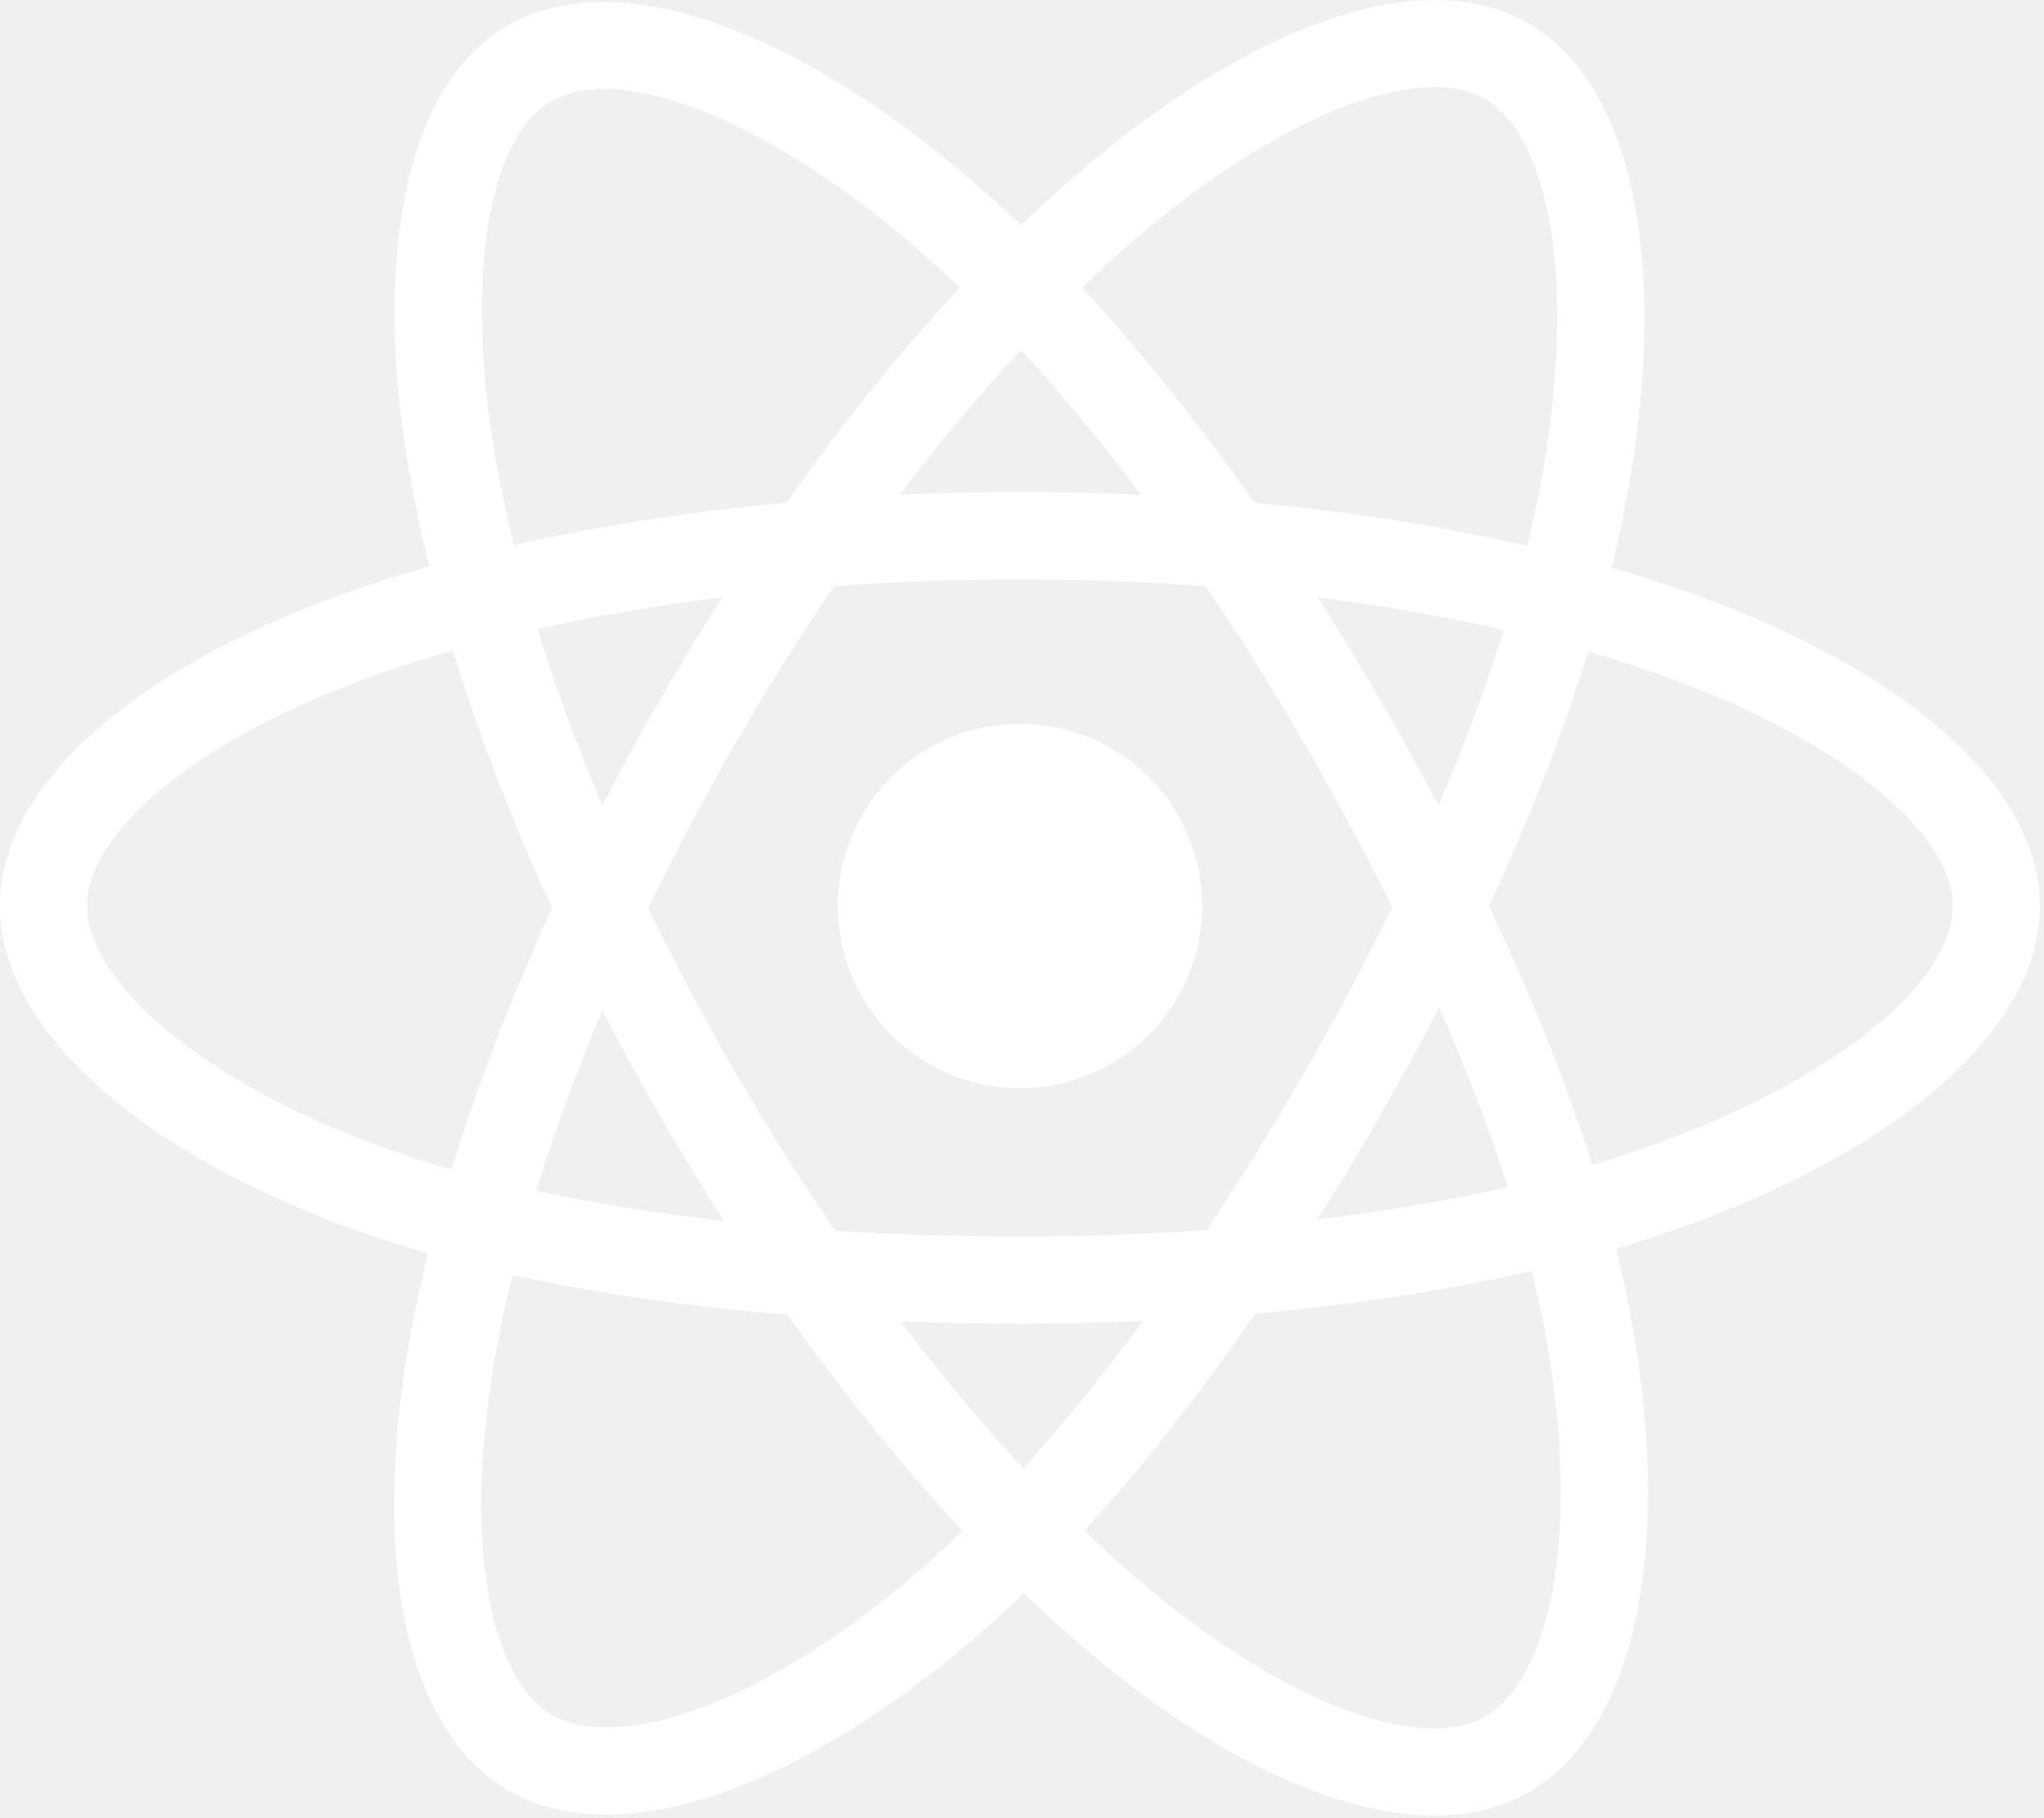
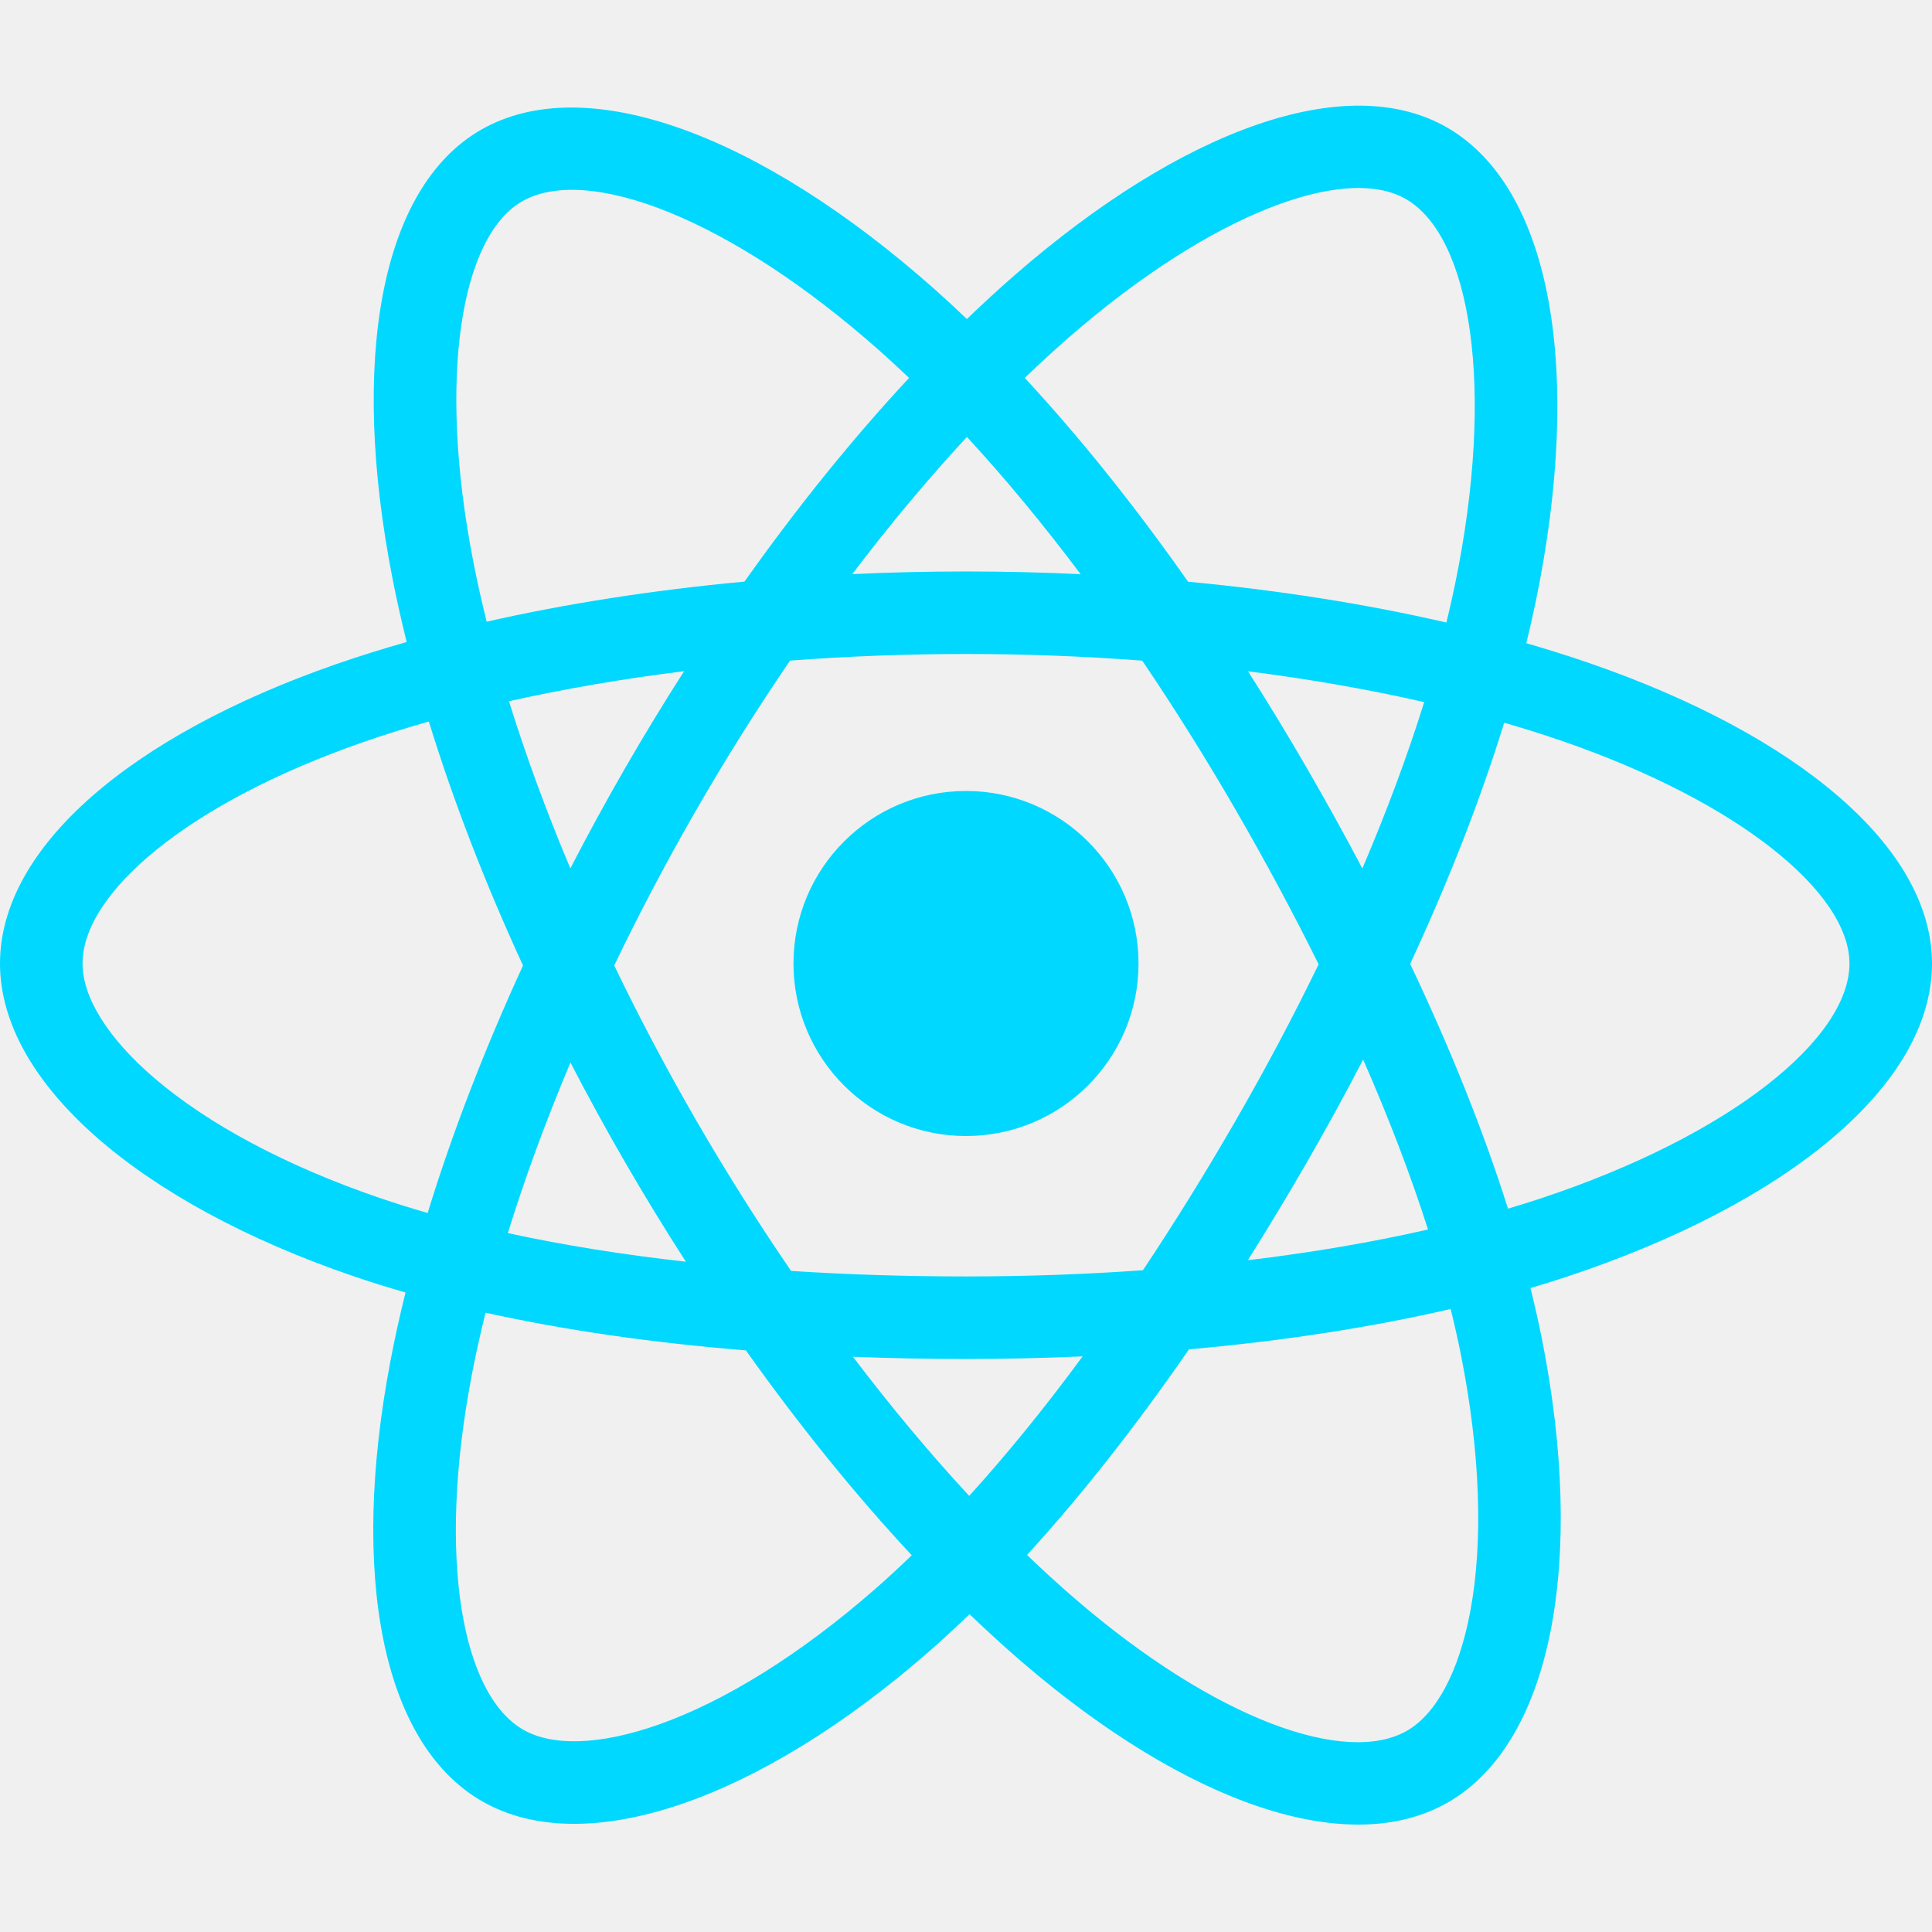
- <svg xmlns="http://www.w3.org/2000/svg" viewBox="0 0 18 16">
-   <path d="m14.771 5.181c-.186-.064-.379-.125-.578-.182.033-.133.063-.265.089-.394.438-2.125.152-3.837-.826-4.401-.937-.54-2.47.023-4.018 1.37-.149.13-.298.267-.447.41-.099-.095-.199-.187-.298-.275-1.622-1.44-3.248-2.047-4.225-1.482-.936.542-1.214 2.151-.82 4.165.038.195.083.393.133.595-.23.065-.452.135-.665.209-1.902.663-3.117 1.702-3.117 2.78 0 1.113 1.304 2.23 3.285 2.907.156.053.319.104.486.152-.054.218-.101.432-.141.641-.376 1.979-.082 3.55.851 4.089.965.556 2.583-.016 4.16-1.393.125-.109.25-.224.375-.345.162.156.324.304.486.443 1.527 1.314 3.035 1.844 3.968 1.304.964-.558 1.277-2.246.87-4.3-.031-.157-.067-.317-.108-.48.114-.034.225-.068.334-.104 2.059-.682 3.399-1.785 3.399-2.914 0-1.082-1.254-2.128-3.194-2.796zm-.447 4.981c-.098.033-.199.064-.302.094-.227-.72-.534-1.485-.91-2.276.358-.772.653-1.528.874-2.243.184.053.362.109.534.168 1.662.572 2.677 1.418 2.677 2.07 0 .694-1.095 1.596-2.873 2.185zm-.738 1.462c.18.908.205 1.729.086 2.371-.107.577-.322.961-.588 1.115-.566.328-1.777-.098-3.083-1.222-.15-.129-.3-.266-.452-.412.506-.554 1.012-1.197 1.506-1.912.868-.077 1.689-.203 2.433-.375.037.148.069.293.097.435zm-7.462 3.43c-.553.195-.994.201-1.26.047-.567-.327-.802-1.588-.481-3.281.037-.194.081-.393.131-.596.736.163 1.55.28 2.421.35.497.699 1.018 1.342 1.542 1.905-.115.111-.229.216-.342.315-.697.609-1.395 1.042-2.011 1.259zm-2.591-4.896c-.876-.299-1.599-.689-2.095-1.113-.446-.382-.671-.76-.671-1.068 0-.654.975-1.489 2.602-2.056.197-.069.404-.134.618-.195.225.731.52 1.496.876 2.269-.36.785-.66 1.561-.887 2.301-.153-.044-.301-.09-.443-.139zm.869-5.913c-.338-1.725-.113-3.027.451-3.354.601-.348 1.93.148 3.331 1.392.09.079.179.163.27.249-.522.56-1.038 1.199-1.53 1.894-.845.078-1.654.204-2.397.373-.047-.188-.088-.373-.123-.553zm7.749 1.913c-.178-.307-.36-.607-.546-.898.573.072 1.122.169 1.638.286-.155.496-.348 1.015-.575 1.547-.163-.309-.335-.621-.517-.935zm-3.16-3.078c.354.384.708.812 1.057 1.276-.351-.017-.707-.025-1.066-.025-.355 0-.708.008-1.058.025.349-.46.707-.888 1.066-1.276zm-3.18 3.083c-.178.308-.347.618-.507.929-.223-.53-.415-1.051-.571-1.554.513-.115 1.059-.208 1.629-.28-.189.294-.373.596-.551.905zm.567 4.586c-.588-.066-1.143-.155-1.656-.266.159-.512.354-1.045.582-1.586.161.311.331.621.509.93h0c.182.314.371.622.564.923zm2.634 2.178c-.364-.392-.727-.827-1.081-1.294.344.013.695.02 1.051.02.366 0 .728-.008 1.084-.024-.35.475-.703.91-1.055 1.297zm3.663-4.057c.24.547.443 1.077.603 1.58-.521.119-1.083.215-1.676.286.186-.296.371-.6.551-.914.183-.317.357-.635.521-.952zm-1.186.568c-.281.487-.569.952-.862 1.391-.533.038-1.084.058-1.645.058-.559 0-1.103-.017-1.627-.051-.304-.445-.599-.911-.878-1.393h0c-.278-.481-.534-.965-.767-1.447.232-.483.487-.968.764-1.448l-0.0 0c.277-.481.569-.945.871-1.387.534-.04 1.082-.061 1.636-.061h0c.556 0 1.105.021 1.639.062.297.439.587.901.866 1.382.282.487.54.969.774 1.441-.233.481-.491.968-.772 1.454zm1.583-8.57c.602.347.836 1.746.458 3.581-.024.117-.051.236-.081.357-.745-.172-1.555-.3-2.402-.379-.494-.703-1.005-1.342-1.519-1.895.138-.133.276-.259.413-.379 1.326-1.154 2.566-1.61 3.131-1.284zm-4.09 5.504c.886 0 1.604.718 1.604 1.604 0 .886-.718 1.604-1.604 1.604-.886 0-1.604-.718-1.604-1.604 0-.886.718-1.604 1.604-1.604z" fill="#fff" />
+ <svg xmlns="http://www.w3.org/2000/svg" width="800px" height="800px" viewBox="0 -14 256 256" version="1.1" preserveAspectRatio="xMidYMid">
+   <g>
+     <path d="M210.483,73.824 C207.828,72.91 205.076,72.045 202.242,71.227 C202.708,69.326 203.136,67.45 203.516,65.606 C209.754,35.325 205.675,10.93 191.747,2.898 C178.392,-4.803 156.551,3.227 134.493,22.424 C132.372,24.27 130.245,26.224 128.118,28.272 C126.702,26.917 125.287,25.608 123.877,24.355 C100.759,3.829 77.587,-4.822 63.673,3.233 C50.33,10.957 46.379,33.89 51.995,62.588 C52.537,65.36 53.171,68.191 53.887,71.069 C50.608,72 47.442,72.992 44.413,74.048 C17.309,83.497 0,98.307 0,113.668 C0,129.533 18.582,145.446 46.812,155.095 C49.039,155.857 51.351,156.577 53.733,157.26 C52.96,160.373 52.288,163.423 51.723,166.398 C46.369,194.598 50.55,216.989 63.857,224.664 C77.601,232.59 100.669,224.443 123.13,204.809 C124.906,203.257 126.687,201.611 128.472,199.886 C130.786,202.114 133.095,204.222 135.393,206.2 C157.15,224.922 178.638,232.482 191.932,224.786 C205.663,216.837 210.126,192.783 204.332,163.518 C203.89,161.283 203.375,159 202.797,156.676 C204.417,156.197 206.007,155.702 207.557,155.188 C236.905,145.465 256,129.745 256,113.668 C256,98.251 238.132,83.342 210.483,73.824 L210.483,73.824 Z M204.118,144.808 C202.718,145.271 201.282,145.719 199.818,146.153 C196.578,135.896 192.206,124.99 186.855,113.721 C191.961,102.721 196.165,91.954 199.314,81.764 C201.933,82.522 204.474,83.321 206.924,84.164 C230.613,92.32 245.064,104.377 245.064,113.668 C245.064,123.564 229.458,136.411 204.118,144.808 L204.118,144.808 Z M193.604,165.642 C196.166,178.583 196.531,190.283 194.835,199.429 C193.31,207.648 190.244,213.127 186.452,215.322 C178.385,219.991 161.132,213.921 142.525,197.91 C140.392,196.074 138.244,194.115 136.088,192.04 C143.302,184.151 150.511,174.98 157.547,164.794 C169.923,163.696 181.615,161.9 192.218,159.449 C192.74,161.556 193.204,163.622 193.604,165.642 L193.604,165.642 Z M87.276,214.515 C79.394,217.298 73.116,217.378 69.321,215.19 C61.246,210.533 57.889,192.554 62.468,168.438 C62.993,165.676 63.617,162.839 64.337,159.939 C74.823,162.258 86.43,163.927 98.835,164.933 C105.919,174.9 113.336,184.061 120.811,192.083 C119.178,193.659 117.551,195.16 115.934,196.575 C106.001,205.257 96.048,211.417 87.276,214.515 L87.276,214.515 Z M50.349,144.747 C37.866,140.48 27.557,134.935 20.491,128.884 C14.141,123.447 10.936,118.048 10.936,113.668 C10.936,104.346 24.833,92.456 48.012,84.375 C50.825,83.394 53.769,82.47 56.824,81.602 C60.028,92.022 64.23,102.917 69.301,113.934 C64.164,125.115 59.902,136.183 56.667,146.726 C54.489,146.099 52.379,145.44 50.349,144.747 L50.349,144.747 Z M62.727,60.488 C57.916,35.9 61.111,17.353 69.152,12.698 C77.716,7.74 96.654,14.809 116.615,32.533 C117.891,33.666 119.172,34.851 120.456,36.078 C113.018,44.065 105.669,53.157 98.648,63.066 C86.608,64.182 75.083,65.974 64.487,68.375 C63.821,65.695 63.231,63.062 62.727,60.488 L62.727,60.488 Z M173.154,87.755 C170.621,83.38 168.02,79.108 165.369,74.952 C173.537,75.985 181.363,77.356 188.712,79.033 C186.506,86.104 183.756,93.497 180.519,101.077 C178.196,96.668 175.74,92.223 173.154,87.755 L173.154,87.755 Z M128.122,43.894 C133.166,49.359 138.218,55.46 143.187,62.08 C138.18,61.844 133.111,61.721 128,61.721 C122.937,61.721 117.906,61.841 112.93,62.074 C117.904,55.515 122.999,49.422 128.122,43.894 L128.122,43.894 Z M82.802,87.831 C80.272,92.218 77.861,96.639 75.575,101.069 C72.391,93.516 69.666,86.089 67.441,78.917 C74.745,77.283 82.534,75.946 90.65,74.933 C87.961,79.127 85.339,83.43 82.802,87.83 L82.802,87.831 L82.802,87.831 Z M90.883,153.183 C82.498,152.247 74.592,150.98 67.29,149.39 C69.551,142.091 72.335,134.505 75.588,126.79 C77.879,131.216 80.299,135.638 82.845,140.036 L82.846,140.036 C85.439,144.515 88.126,148.904 90.883,153.183 L90.883,153.183 Z M128.425,184.213 C123.241,178.621 118.071,172.434 113.022,165.78 C117.924,165.972 122.921,166.071 128,166.071 C133.218,166.071 138.376,165.953 143.453,165.727 C138.468,172.501 133.435,178.697 128.425,184.213 L128.425,184.213 Z M180.623,126.396 C184.045,134.195 186.929,141.741 189.219,148.916 C181.797,150.61 173.783,151.974 165.339,152.987 C167.997,148.776 170.62,144.43 173.198,139.961 C175.805,135.438 178.282,130.909 180.623,126.396 L180.623,126.396 Z M163.725,134.497 C159.723,141.436 155.614,148.059 151.444,154.312 C143.847,154.855 135.999,155.135 128,155.135 C120.033,155.135 112.284,154.887 104.822,154.403 C100.483,148.068 96.285,141.425 92.309,134.557 L92.31,134.557 C88.344,127.707 84.694,120.799 81.387,113.93 C84.693,107.046 88.334,100.13 92.277,93.293 L92.276,93.294 C96.229,86.439 100.39,79.828 104.689,73.533 C112.302,72.957 120.11,72.657 128,72.657 L128,72.657 C135.926,72.657 143.743,72.96 151.354,73.54 C155.587,79.789 159.72,86.378 163.689,93.235 C167.703,100.169 171.39,107.038 174.725,113.775 C171.4,120.628 167.721,127.567 163.725,134.497 L163.725,134.497 Z M186.285,12.373 C194.857,17.317 198.191,37.254 192.805,63.399 C192.461,65.067 192.075,66.766 191.654,68.488 C181.033,66.037 169.5,64.214 157.425,63.081 C150.391,53.064 143.102,43.957 135.785,36.073 C137.752,34.181 139.716,32.376 141.673,30.673 C160.572,14.226 178.237,7.732 186.285,12.373 L186.285,12.373 Z M128,90.808 C140.625,90.808 150.86,101.043 150.86,113.668 C150.86,126.293 140.625,136.528 128,136.528 C115.375,136.528 105.14,126.293 105.14,113.668 C105.14,101.043 115.375,90.808 128,90.808 L128,90.808 Z" fill="#00D8FF">
+ 
+ </path>
+   </g>
</svg>
